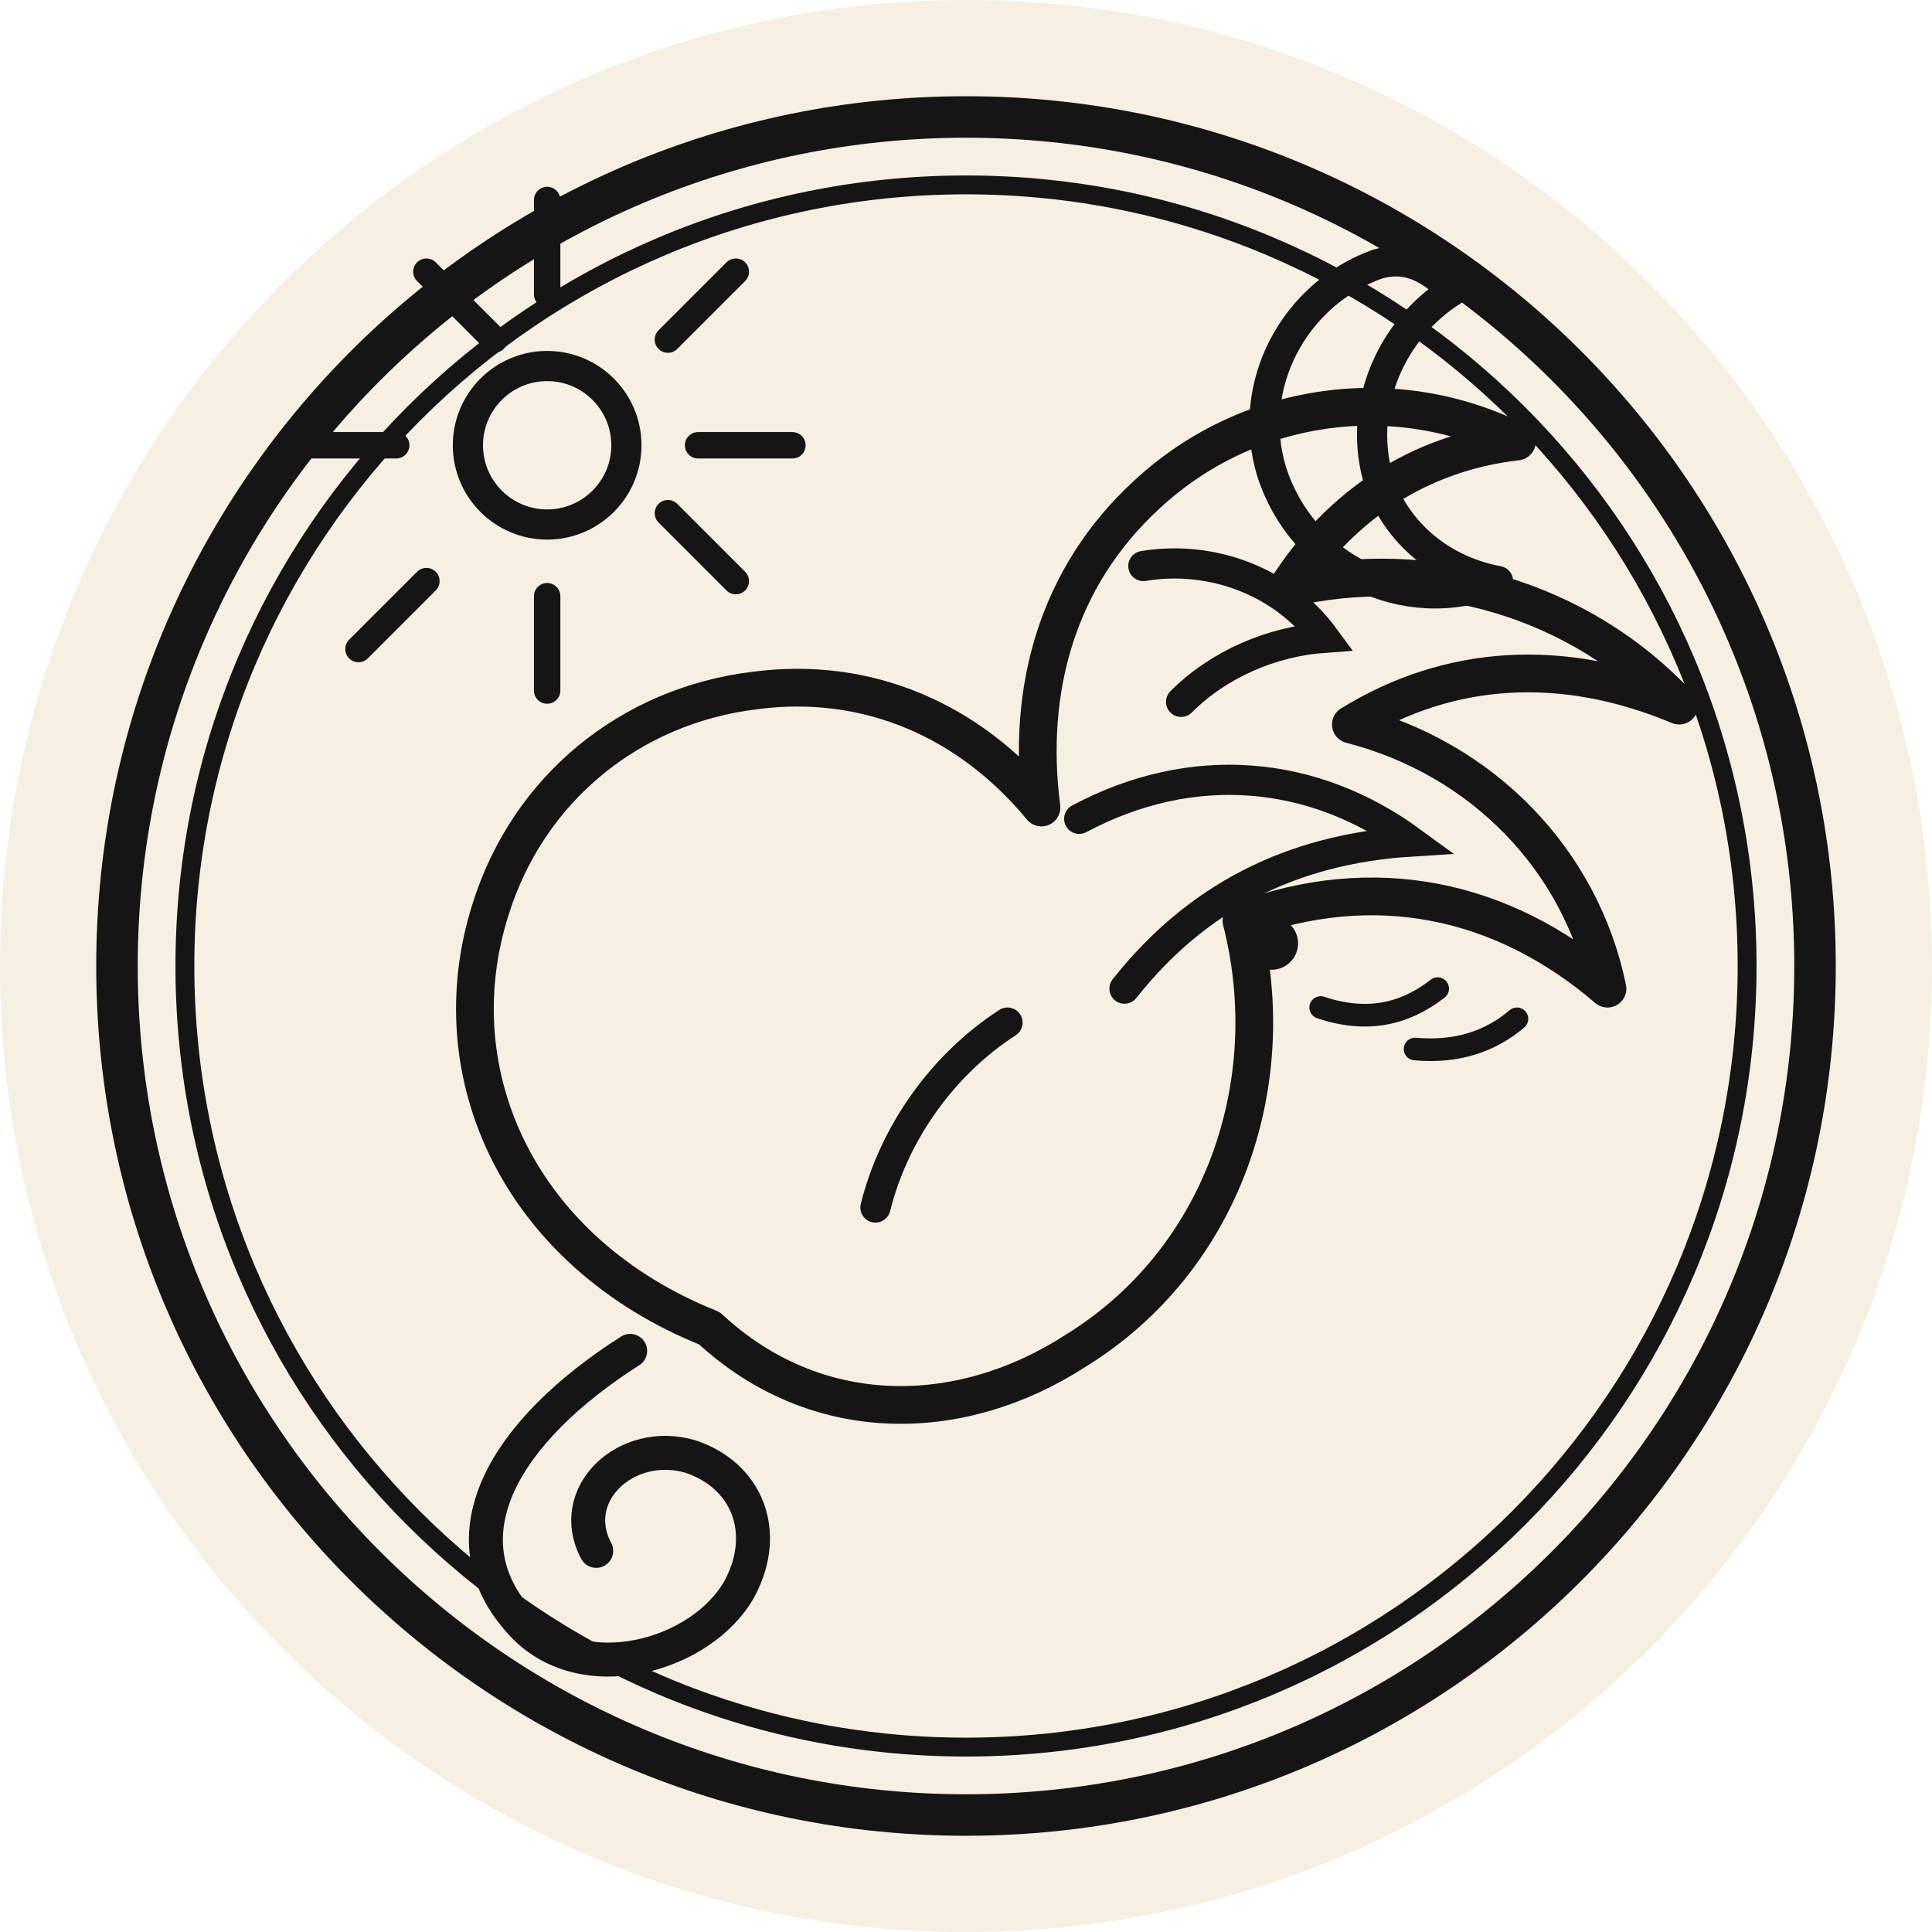
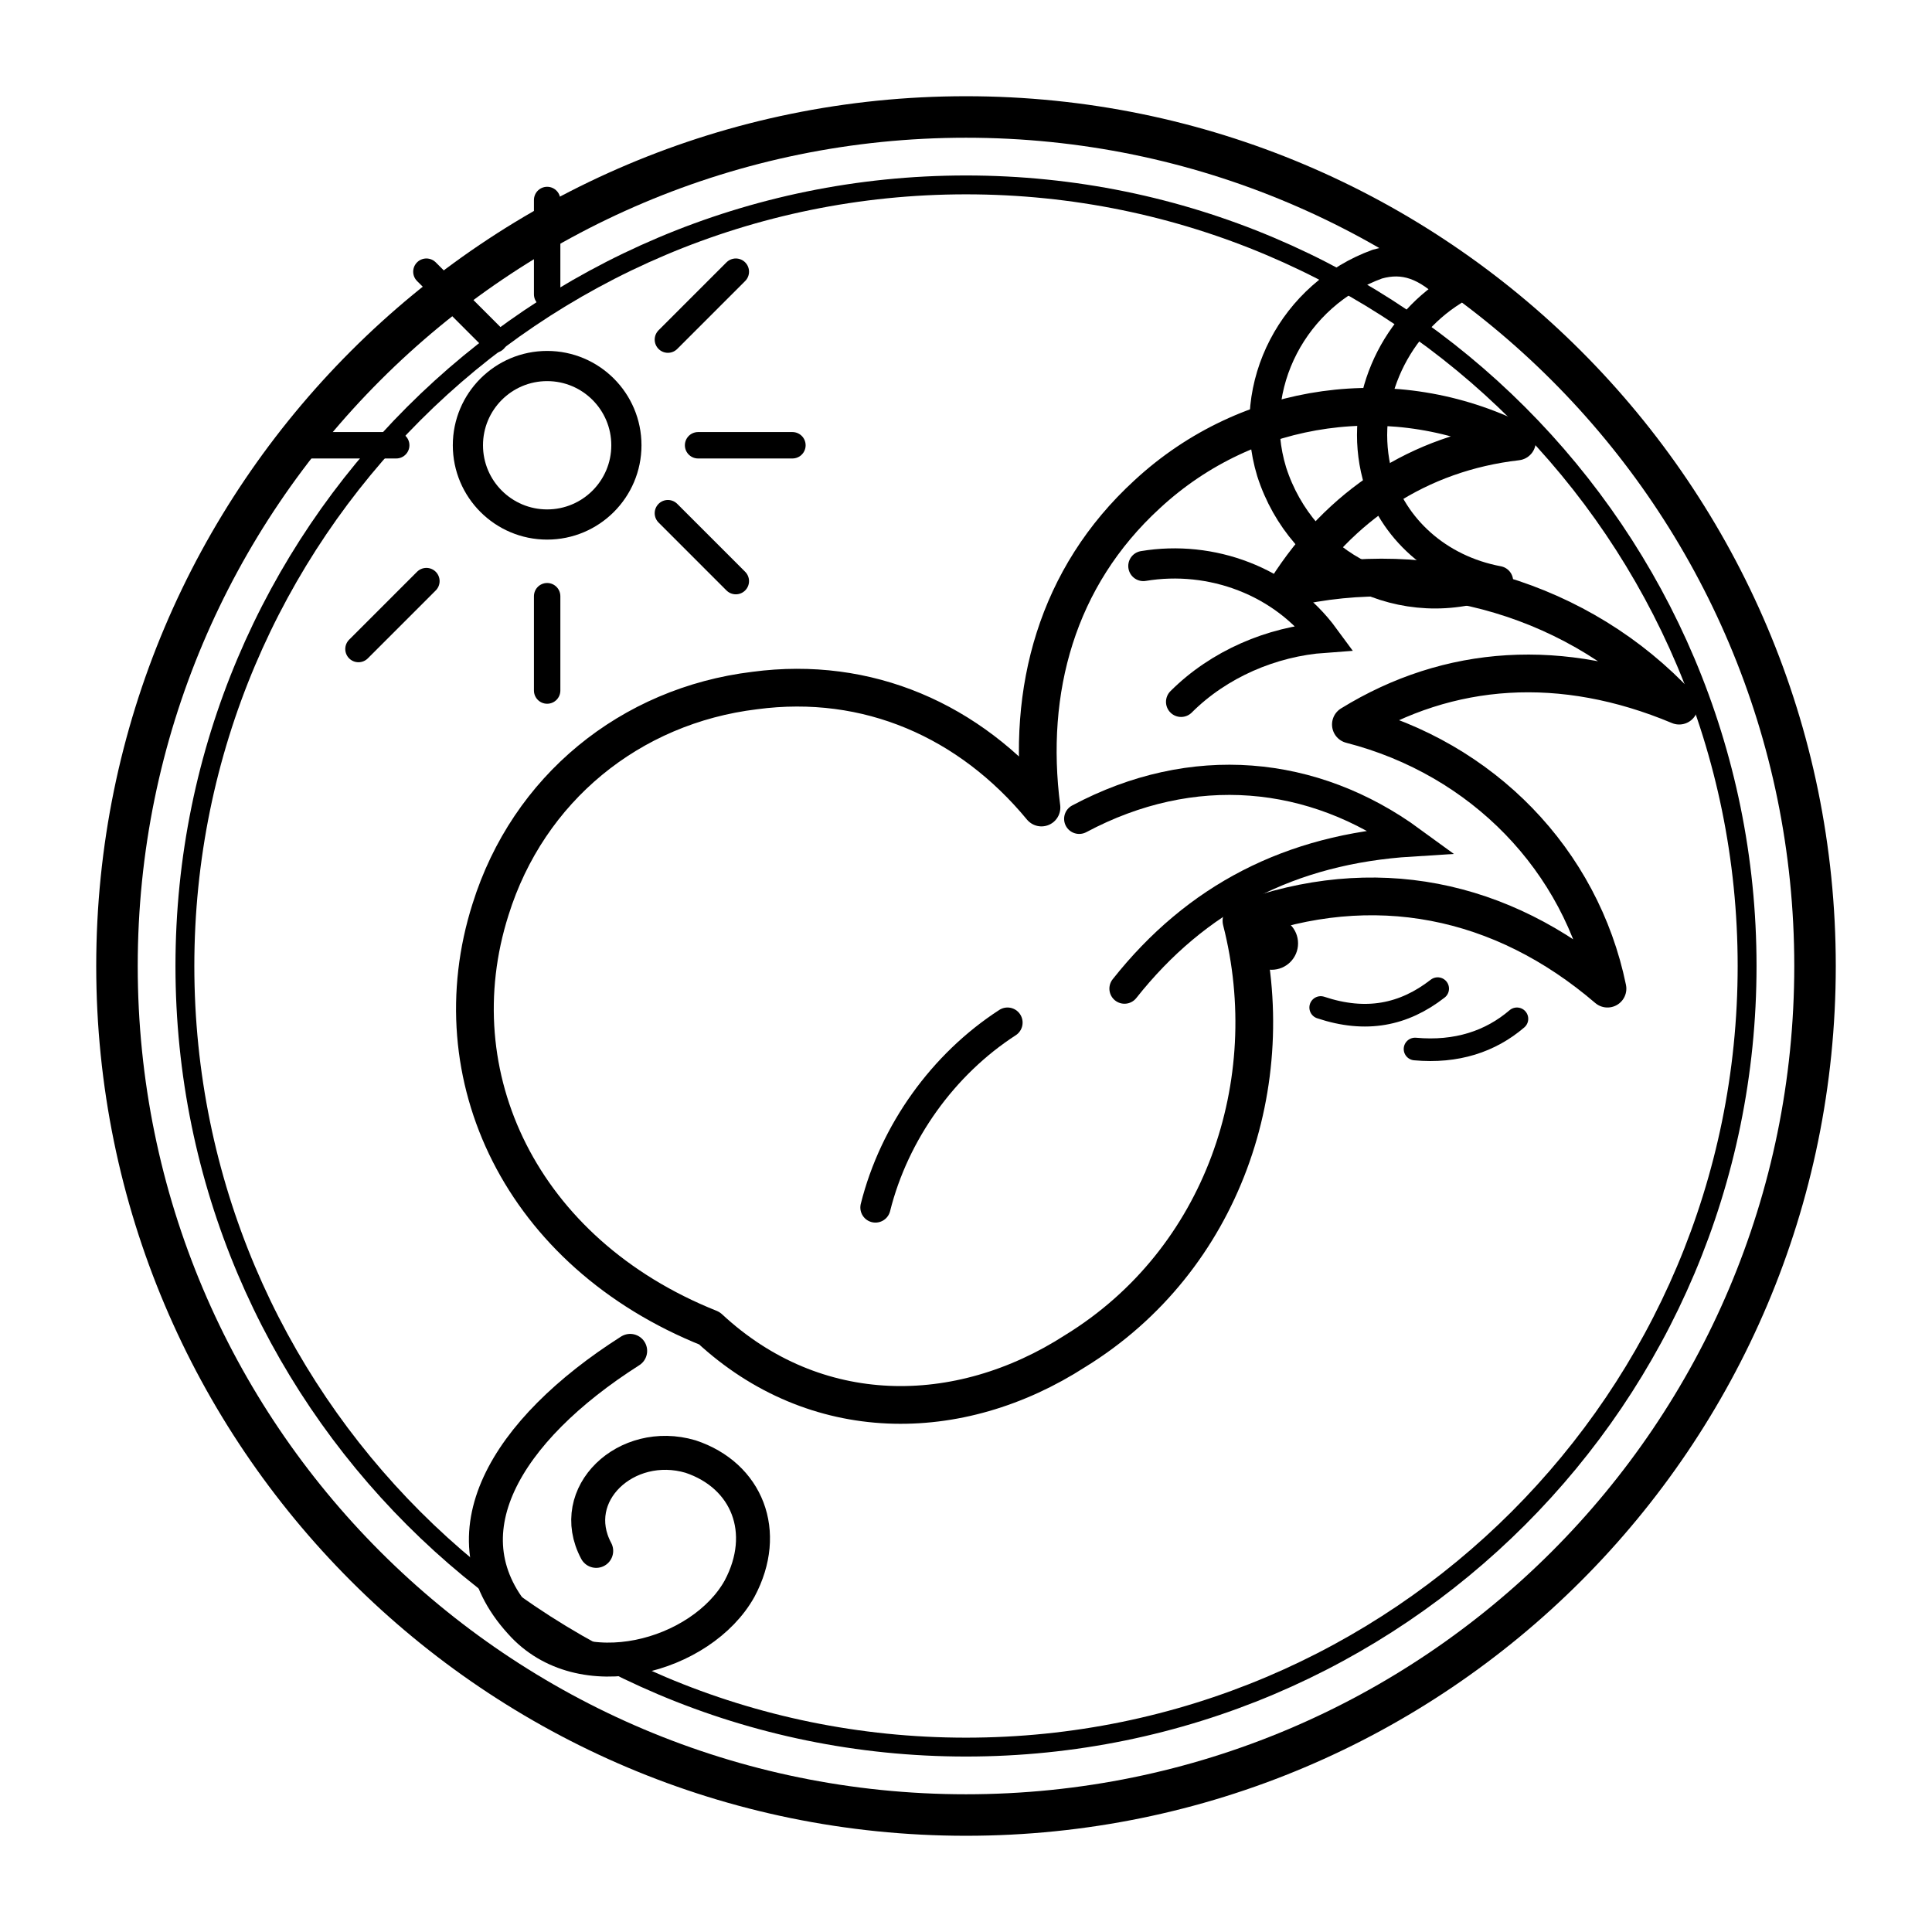
<svg xmlns="http://www.w3.org/2000/svg" viewBox="0 0 512 512" role="img" aria-labelledby="title desc">
-   <rect width="512" height="512" rx="256" fill="#f5f0e2" />
-   <circle cx="256" cy="256" r="225" fill="none" stroke="#151515" stroke-width="11" />
-   <circle cx="256" cy="256" r="207" fill="none" stroke="#151515" stroke-width="5" />
-   <path d="M188 352c-50-20-72-67-58-111 10-32 37-54 70-58 30-4 57 8 76 31-4-31 4-61 28-83 27-25 66-30 98-14-26 3-47 17-61 39 38-9 78 3 104 31-31-13-61-11-87 5 35 9 61 36 68 70-28-24-62-31-97-18 11 43-5 90-44 114-31 20-69 20-97-6Z" fill="none" stroke="#151515" stroke-width="10" stroke-linejoin="round" />
-   <path d="M286 217c30-16 62-13 88 6-32 2-57 15-76 39m-31 9c-17 11-30 29-35 49m71-170c18-3 37 4 48 19-14 1-28 7-38 17" fill="none" stroke="#151515" stroke-width="8" stroke-linecap="round" />
-   <path d="M167 358c-33 21-50 49-29 72 16 18 48 9 58-9 8-15 2-30-13-35-17-5-33 10-25 25" fill="none" stroke="#151515" stroke-width="9" stroke-linecap="round" />
-   <circle cx="145" cy="118" r="21" fill="none" stroke="#151515" stroke-width="8" />
-   <path d="M145 78v-25m0 105v25m-40-65H80m105 0h25m-79-28-18-18m64 64 18 18m0-82-18 18m-64 64-18 18" stroke="#151515" stroke-width="7" stroke-linecap="round" />
-   <path d="M365 70c-22 8-35 32-28 55 8 25 35 39 60 29-16-3-28-14-32-28-5-19 4-39 20-49-7-7-13-9-20-7Z" fill="none" stroke="#151515" stroke-width="8" stroke-linejoin="round" />
-   <circle cx="337" cy="250" r="7" fill="#151515" />
-   <path d="M350 267c12 4 22 2 31-5m-6 16c11 1 20-2 27-8" fill="none" stroke="#151515" stroke-width="6" stroke-linecap="round" />
+   <circle cx="256" cy="256" r="225" fill="none" stroke="currentColor" stroke-width="11" />
+   <circle cx="256" cy="256" r="207" fill="none" stroke="currentColor" stroke-width="5" />
+   <path d="M188 352c-50-20-72-67-58-111 10-32 37-54 70-58 30-4 57 8 76 31-4-31 4-61 28-83 27-25 66-30 98-14-26 3-47 17-61 39 38-9 78 3 104 31-31-13-61-11-87 5 35 9 61 36 68 70-28-24-62-31-97-18 11 43-5 90-44 114-31 20-69 20-97-6Z" fill="none" stroke="currentColor" stroke-width="10" stroke-linejoin="round" />
+   <path d="M286 217c30-16 62-13 88 6-32 2-57 15-76 39m-31 9c-17 11-30 29-35 49m71-170c18-3 37 4 48 19-14 1-28 7-38 17" fill="none" stroke="currentColor" stroke-width="8" stroke-linecap="round" />
+   <path d="M167 358c-33 21-50 49-29 72 16 18 48 9 58-9 8-15 2-30-13-35-17-5-33 10-25 25" fill="none" stroke="currentColor" stroke-width="9" stroke-linecap="round" />
+   <circle cx="145" cy="118" r="21" fill="none" stroke="currentColor" stroke-width="8" />
+   <path d="M145 78v-25m0 105v25m-40-65H80m105 0h25m-79-28-18-18m64 64 18 18m0-82-18 18m-64 64-18 18" stroke="currentColor" stroke-width="7" stroke-linecap="round" />
+   <path d="M365 70c-22 8-35 32-28 55 8 25 35 39 60 29-16-3-28-14-32-28-5-19 4-39 20-49-7-7-13-9-20-7Z" fill="none" stroke="currentColor" stroke-width="8" stroke-linejoin="round" />
+   <circle cx="337" cy="250" r="7" fill="currentColor" />
+   <path d="M350 267c12 4 22 2 31-5m-6 16c11 1 20-2 27-8" fill="none" stroke="currentColor" stroke-width="6" stroke-linecap="round" />
</svg>
